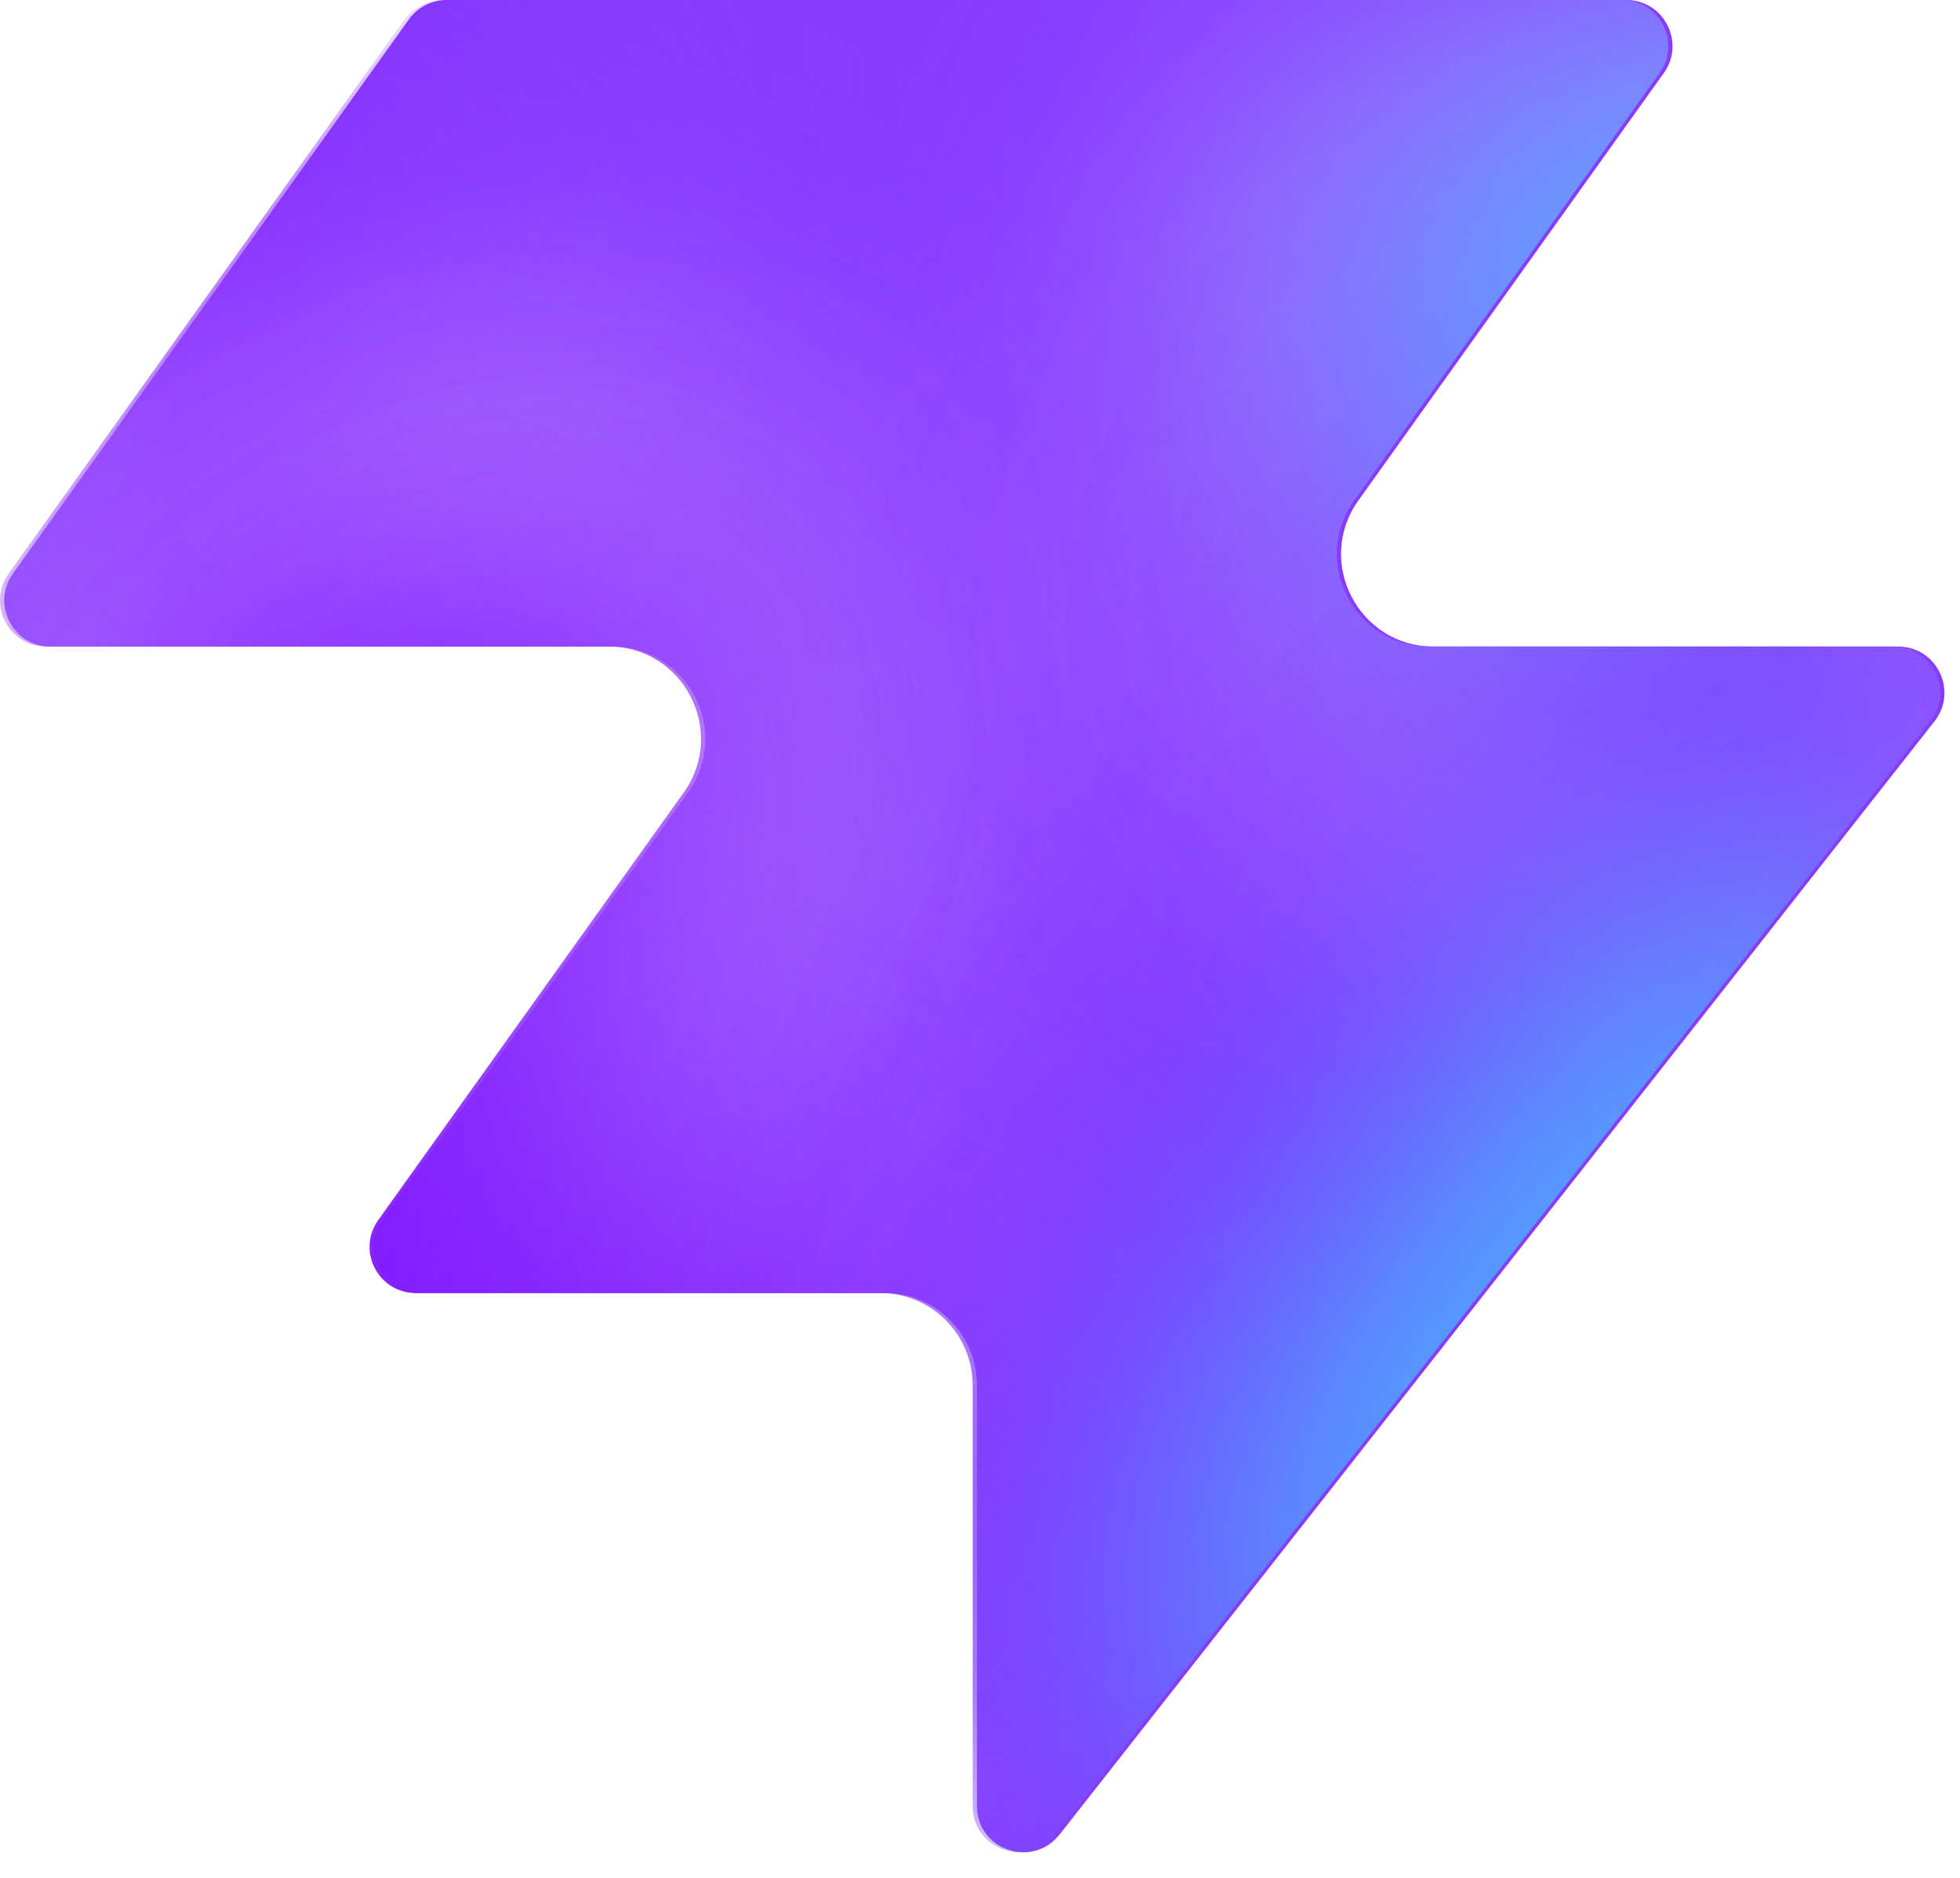
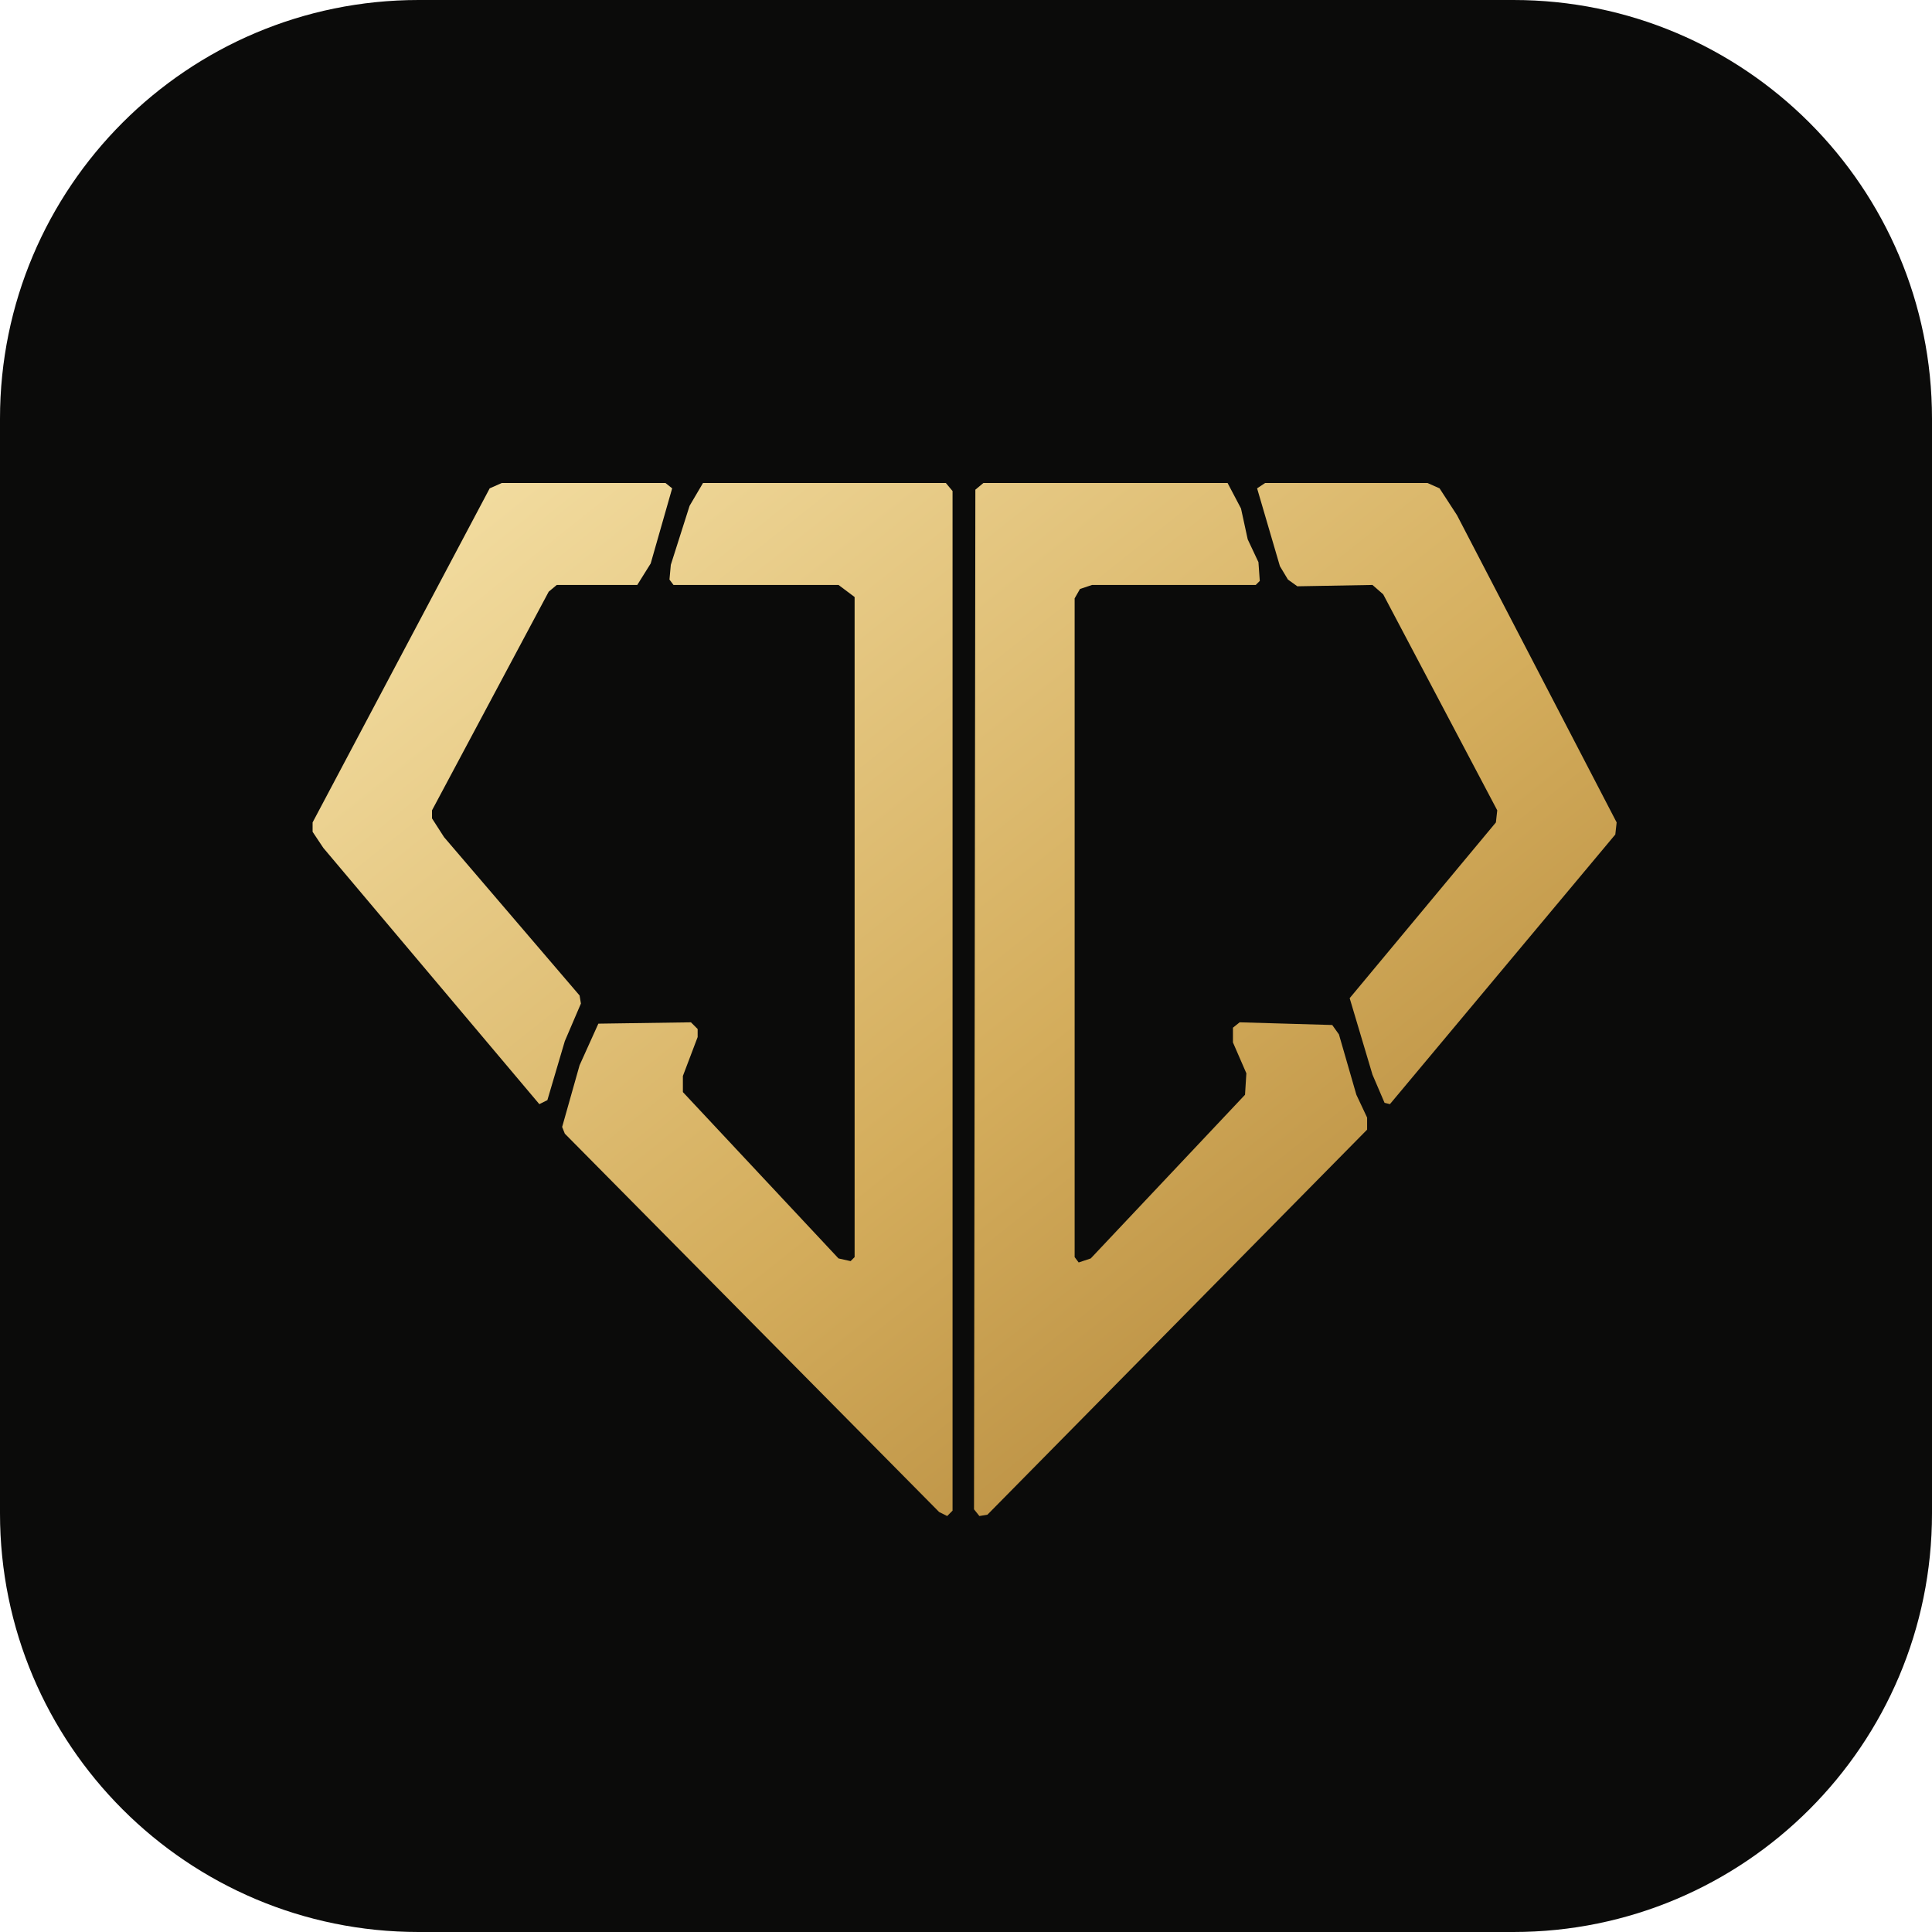
- <svg xmlns="http://www.w3.org/2000/svg" width="48" height="46" fill="none" viewBox="0 0 48 46">
-   <path fill="#863bff" d="M25.946 44.938c-.664.845-2.021.375-2.021-.698V33.937a2.26 2.26 0 0 0-2.262-2.262H10.287c-.92 0-1.456-1.04-.92-1.788l7.48-10.471c1.07-1.497 0-3.578-1.842-3.578H1.237c-.92 0-1.456-1.04-.92-1.788L10.013.474c.214-.297.556-.474.92-.474h28.894c.92 0 1.456 1.04.92 1.788l-7.48 10.471c-1.07 1.498 0 3.579 1.842 3.579h11.377c.943 0 1.473 1.088.89 1.83L25.947 44.94z" style="fill:#863bff;fill:color(display-p3 .525 .23 1);fill-opacity:1" />
-   <mask id="a" width="48" height="46" x="0" y="0" maskUnits="userSpaceOnUse" style="mask-type:alpha">
-     <path fill="#000" d="M25.842 44.938c-.664.844-2.021.375-2.021-.698V33.937a2.26 2.26 0 0 0-2.262-2.262H10.183c-.92 0-1.456-1.04-.92-1.788l7.48-10.471c1.07-1.498 0-3.579-1.842-3.579H1.133c-.92 0-1.456-1.04-.92-1.787L9.91.473c.214-.297.556-.474.92-.474h28.894c.92 0 1.456 1.04.92 1.788l-7.48 10.471c-1.07 1.498 0 3.578 1.842 3.578h11.377c.943 0 1.473 1.088.89 1.832L25.843 44.94z" style="fill:#000;fill-opacity:1" />
-   </mask>
-   <g mask="url(#a)">
-     <g filter="url(#b)">
-       <ellipse cx="5.508" cy="14.704" fill="#ede6ff" rx="5.508" ry="14.704" style="fill:#ede6ff;fill:color(display-p3 .927 .903 1);fill-opacity:1" transform="matrix(.00324 1 1 -.00324 -4.47 31.516)" />
-     </g>
-     <g filter="url(#c)">
-       <ellipse cx="10.399" cy="29.851" fill="#ede6ff" rx="10.399" ry="29.851" style="fill:#ede6ff;fill:color(display-p3 .927 .903 1);fill-opacity:1" transform="matrix(.00324 1 1 -.00324 -39.328 7.883)" />
-     </g>
-     <g filter="url(#d)">
-       <ellipse cx="5.508" cy="30.487" fill="#7e14ff" rx="5.508" ry="30.487" style="fill:#7e14ff;fill:color(display-p3 .492 .077 1);fill-opacity:1" transform="rotate(89.814 -25.913 -14.639)scale(1 -1)" />
-     </g>
-     <g filter="url(#e)">
-       <ellipse cx="5.508" cy="30.599" fill="#7e14ff" rx="5.508" ry="30.599" style="fill:#7e14ff;fill:color(display-p3 .492 .077 1);fill-opacity:1" transform="rotate(89.814 -32.644 -3.334)scale(1 -1)" />
-     </g>
-     <g filter="url(#f)">
-       <ellipse cx="5.508" cy="30.599" fill="#7e14ff" rx="5.508" ry="30.599" style="fill:#7e14ff;fill:color(display-p3 .492 .077 1);fill-opacity:1" transform="matrix(.00324 1 1 -.00324 -34.34 30.47)" />
-     </g>
-     <g filter="url(#g)">
-       <ellipse cx="14.072" cy="22.078" fill="#ede6ff" rx="14.072" ry="22.078" style="fill:#ede6ff;fill:color(display-p3 .927 .903 1);fill-opacity:1" transform="rotate(93.35 24.506 48.493)scale(-1 1)" />
-     </g>
-     <g filter="url(#h)">
-       <ellipse cx="3.47" cy="21.501" fill="#7e14ff" rx="3.47" ry="21.501" style="fill:#7e14ff;fill:color(display-p3 .492 .077 1);fill-opacity:1" transform="rotate(89.009 28.708 47.59)scale(-1 1)" />
-     </g>
-     <g filter="url(#i)">
-       <ellipse cx="3.47" cy="21.501" fill="#7e14ff" rx="3.47" ry="21.501" style="fill:#7e14ff;fill:color(display-p3 .492 .077 1);fill-opacity:1" transform="rotate(89.009 28.708 47.59)scale(-1 1)" />
-     </g>
-     <g filter="url(#j)">
-       <ellipse cx=".387" cy="8.972" fill="#7e14ff" rx="4.407" ry="29.108" style="fill:#7e14ff;fill:color(display-p3 .492 .077 1);fill-opacity:1" transform="rotate(39.51 .387 8.972)" />
-     </g>
-     <g filter="url(#k)">
-       <ellipse cx="47.523" cy="-6.092" fill="#7e14ff" rx="4.407" ry="29.108" style="fill:#7e14ff;fill:color(display-p3 .492 .077 1);fill-opacity:1" transform="rotate(37.892 47.523 -6.092)" />
-     </g>
-     <g filter="url(#l)">
-       <ellipse cx="41.412" cy="6.333" fill="#47bfff" rx="5.971" ry="9.665" style="fill:#47bfff;fill:color(display-p3 .28 .748 1);fill-opacity:1" transform="rotate(37.892 41.412 6.333)" />
-     </g>
-     <g filter="url(#m)">
-       <ellipse cx="-1.879" cy="38.332" fill="#7e14ff" rx="4.407" ry="29.108" style="fill:#7e14ff;fill:color(display-p3 .492 .077 1);fill-opacity:1" transform="rotate(37.892 -1.88 38.332)" />
-     </g>
-     <g filter="url(#n)">
-       <ellipse cx="-1.879" cy="38.332" fill="#7e14ff" rx="4.407" ry="29.108" style="fill:#7e14ff;fill:color(display-p3 .492 .077 1);fill-opacity:1" transform="rotate(37.892 -1.88 38.332)" />
-     </g>
-     <g filter="url(#o)">
-       <ellipse cx="35.651" cy="29.907" fill="#7e14ff" rx="4.407" ry="29.108" style="fill:#7e14ff;fill:color(display-p3 .492 .077 1);fill-opacity:1" transform="rotate(37.892 35.651 29.907)" />
-     </g>
-     <g filter="url(#p)">
-       <ellipse cx="38.418" cy="32.4" fill="#47bfff" rx="5.971" ry="15.297" style="fill:#47bfff;fill:color(display-p3 .28 .748 1);fill-opacity:1" transform="rotate(37.892 38.418 32.4)" />
-     </g>
+ <svg xmlns="http://www.w3.org/2000/svg" viewBox="0 0 120 120">
+   <defs>
+     <linearGradient id="g" x1="0" y1="0" x2="1" y2="1">
+       <stop offset="0" stop-color="#f6e2a8" />
+       <stop offset=".55" stop-color="#d4ad5c" />
+       <stop offset="1" stop-color="#a87b31" />
+     </linearGradient>
+   </defs>
+   <rect width="120" height="120" rx="26" fill="#0b0b0a" />
+   <g transform="translate(10 10) scale(.8333)" fill="url(#g)" fill-rule="evenodd">
+     <path d="M82.3,24.0 81.7,24.4 83.4,30.2 84.0,31.2 84.7,31.7 90.3,31.6 91.1,32.3 99.6,48.4 99.5,49.3 88.6,62.4 90.3,68.1 91.2,70.2 91.6,70.3 108.4,50.2 108.5,49.3 96.6,26.4 95.3,24.4 94.4,24.0Z M79.5,24.0 61.3,24.0 60.7,24.5 60.6,100.5 61.0,101.0 61.6,100.9 89.9,72.2 89.9,71.3 89.1,69.6 87.8,65.1 87.3,64.4 80.4,64.2 79.9,64.6 79.9,65.7 80.9,68.0 80.8,69.6 69.3,81.8 68.4,82.1 68.1,81.7 68.1,32.6 68.5,31.9 69.4,31.6 81.6,31.6 81.9,31.3 81.8,29.9 81.0,28.2 80.5,25.9Z M37.6,24.0 25.4,24.0 24.5,24.4 11.3,49.3 11.3,50.0 12.1,51.2 28.2,70.3 28.8,70.0 30.1,65.6 31.3,62.8 31.2,62.2 21.1,50.4 20.2,49.0 20.2,48.4 28.9,32.1 29.5,31.6 35.5,31.6 36.5,30.0 38.1,24.4Z M40.4,24.0 39.4,25.7 38.0,30.1 37.9,31.2 38.2,31.6 50.5,31.6 51.7,32.5 51.7,81.7 51.4,82.0 50.5,81.8 38.9,69.4 38.9,68.2 40.0,65.3 40.0,64.7 39.5,64.2 32.6,64.3 31.2,67.4 29.9,72.0 30.1,72.5 58.0,100.7 58.6,101.0 59.0,100.6 59.0,24.6 58.5,24.0Z" />
  </g>
-   <defs>
-     <filter id="b" width="60.045" height="41.654" x="-19.77" y="16.149" color-interpolation-filters="sRGB" filterUnits="userSpaceOnUse">
-       <feFlood flood-opacity="0" result="BackgroundImageFix" />
-       <feBlend in="SourceGraphic" in2="BackgroundImageFix" result="shape" />
-       <feGaussianBlur result="effect1_foregroundBlur_2002_17158" stdDeviation="7.659" />
-     </filter>
-     <filter id="c" width="90.34" height="51.437" x="-54.613" y="-7.533" color-interpolation-filters="sRGB" filterUnits="userSpaceOnUse">
-       <feFlood flood-opacity="0" result="BackgroundImageFix" />
-       <feBlend in="SourceGraphic" in2="BackgroundImageFix" result="shape" />
-       <feGaussianBlur result="effect1_foregroundBlur_2002_17158" stdDeviation="7.659" />
-     </filter>
-     <filter id="d" width="79.355" height="29.4" x="-49.64" y="2.03" color-interpolation-filters="sRGB" filterUnits="userSpaceOnUse">
-       <feFlood flood-opacity="0" result="BackgroundImageFix" />
-       <feBlend in="SourceGraphic" in2="BackgroundImageFix" result="shape" />
-       <feGaussianBlur result="effect1_foregroundBlur_2002_17158" stdDeviation="4.596" />
-     </filter>
-     <filter id="e" width="79.579" height="29.4" x="-45.045" y="20.029" color-interpolation-filters="sRGB" filterUnits="userSpaceOnUse">
-       <feFlood flood-opacity="0" result="BackgroundImageFix" />
-       <feBlend in="SourceGraphic" in2="BackgroundImageFix" result="shape" />
-       <feGaussianBlur result="effect1_foregroundBlur_2002_17158" stdDeviation="4.596" />
-     </filter>
-     <filter id="f" width="79.579" height="29.4" x="-43.513" y="21.178" color-interpolation-filters="sRGB" filterUnits="userSpaceOnUse">
-       <feFlood flood-opacity="0" result="BackgroundImageFix" />
-       <feBlend in="SourceGraphic" in2="BackgroundImageFix" result="shape" />
-       <feGaussianBlur result="effect1_foregroundBlur_2002_17158" stdDeviation="4.596" />
-     </filter>
-     <filter id="g" width="74.749" height="58.852" x="15.756" y="-17.901" color-interpolation-filters="sRGB" filterUnits="userSpaceOnUse">
-       <feFlood flood-opacity="0" result="BackgroundImageFix" />
-       <feBlend in="SourceGraphic" in2="BackgroundImageFix" result="shape" />
-       <feGaussianBlur result="effect1_foregroundBlur_2002_17158" stdDeviation="7.659" />
-     </filter>
-     <filter id="h" width="61.377" height="25.362" x="23.548" y="2.284" color-interpolation-filters="sRGB" filterUnits="userSpaceOnUse">
-       <feFlood flood-opacity="0" result="BackgroundImageFix" />
-       <feBlend in="SourceGraphic" in2="BackgroundImageFix" result="shape" />
-       <feGaussianBlur result="effect1_foregroundBlur_2002_17158" stdDeviation="4.596" />
-     </filter>
-     <filter id="i" width="61.377" height="25.362" x="23.548" y="2.284" color-interpolation-filters="sRGB" filterUnits="userSpaceOnUse">
-       <feFlood flood-opacity="0" result="BackgroundImageFix" />
-       <feBlend in="SourceGraphic" in2="BackgroundImageFix" result="shape" />
-       <feGaussianBlur result="effect1_foregroundBlur_2002_17158" stdDeviation="4.596" />
-     </filter>
-     <filter id="j" width="56.045" height="63.649" x="-27.636" y="-22.853" color-interpolation-filters="sRGB" filterUnits="userSpaceOnUse">
-       <feFlood flood-opacity="0" result="BackgroundImageFix" />
-       <feBlend in="SourceGraphic" in2="BackgroundImageFix" result="shape" />
-       <feGaussianBlur result="effect1_foregroundBlur_2002_17158" stdDeviation="4.596" />
-     </filter>
-     <filter id="k" width="54.814" height="64.646" x="20.116" y="-38.415" color-interpolation-filters="sRGB" filterUnits="userSpaceOnUse">
-       <feFlood flood-opacity="0" result="BackgroundImageFix" />
-       <feBlend in="SourceGraphic" in2="BackgroundImageFix" result="shape" />
-       <feGaussianBlur result="effect1_foregroundBlur_2002_17158" stdDeviation="4.596" />
-     </filter>
-     <filter id="l" width="33.541" height="35.313" x="24.641" y="-11.323" color-interpolation-filters="sRGB" filterUnits="userSpaceOnUse">
-       <feFlood flood-opacity="0" result="BackgroundImageFix" />
-       <feBlend in="SourceGraphic" in2="BackgroundImageFix" result="shape" />
-       <feGaussianBlur result="effect1_foregroundBlur_2002_17158" stdDeviation="4.596" />
-     </filter>
-     <filter id="m" width="54.814" height="64.646" x="-29.286" y="6.009" color-interpolation-filters="sRGB" filterUnits="userSpaceOnUse">
-       <feFlood flood-opacity="0" result="BackgroundImageFix" />
-       <feBlend in="SourceGraphic" in2="BackgroundImageFix" result="shape" />
-       <feGaussianBlur result="effect1_foregroundBlur_2002_17158" stdDeviation="4.596" />
-     </filter>
-     <filter id="n" width="54.814" height="64.646" x="-29.286" y="6.009" color-interpolation-filters="sRGB" filterUnits="userSpaceOnUse">
-       <feFlood flood-opacity="0" result="BackgroundImageFix" />
-       <feBlend in="SourceGraphic" in2="BackgroundImageFix" result="shape" />
-       <feGaussianBlur result="effect1_foregroundBlur_2002_17158" stdDeviation="4.596" />
-     </filter>
-     <filter id="o" width="54.814" height="64.646" x="8.244" y="-2.416" color-interpolation-filters="sRGB" filterUnits="userSpaceOnUse">
-       <feFlood flood-opacity="0" result="BackgroundImageFix" />
-       <feBlend in="SourceGraphic" in2="BackgroundImageFix" result="shape" />
-       <feGaussianBlur result="effect1_foregroundBlur_2002_17158" stdDeviation="4.596" />
-     </filter>
-     <filter id="p" width="39.409" height="43.623" x="18.713" y="10.588" color-interpolation-filters="sRGB" filterUnits="userSpaceOnUse">
-       <feFlood flood-opacity="0" result="BackgroundImageFix" />
-       <feBlend in="SourceGraphic" in2="BackgroundImageFix" result="shape" />
-       <feGaussianBlur result="effect1_foregroundBlur_2002_17158" stdDeviation="4.596" />
-     </filter>
-   </defs>
</svg>
